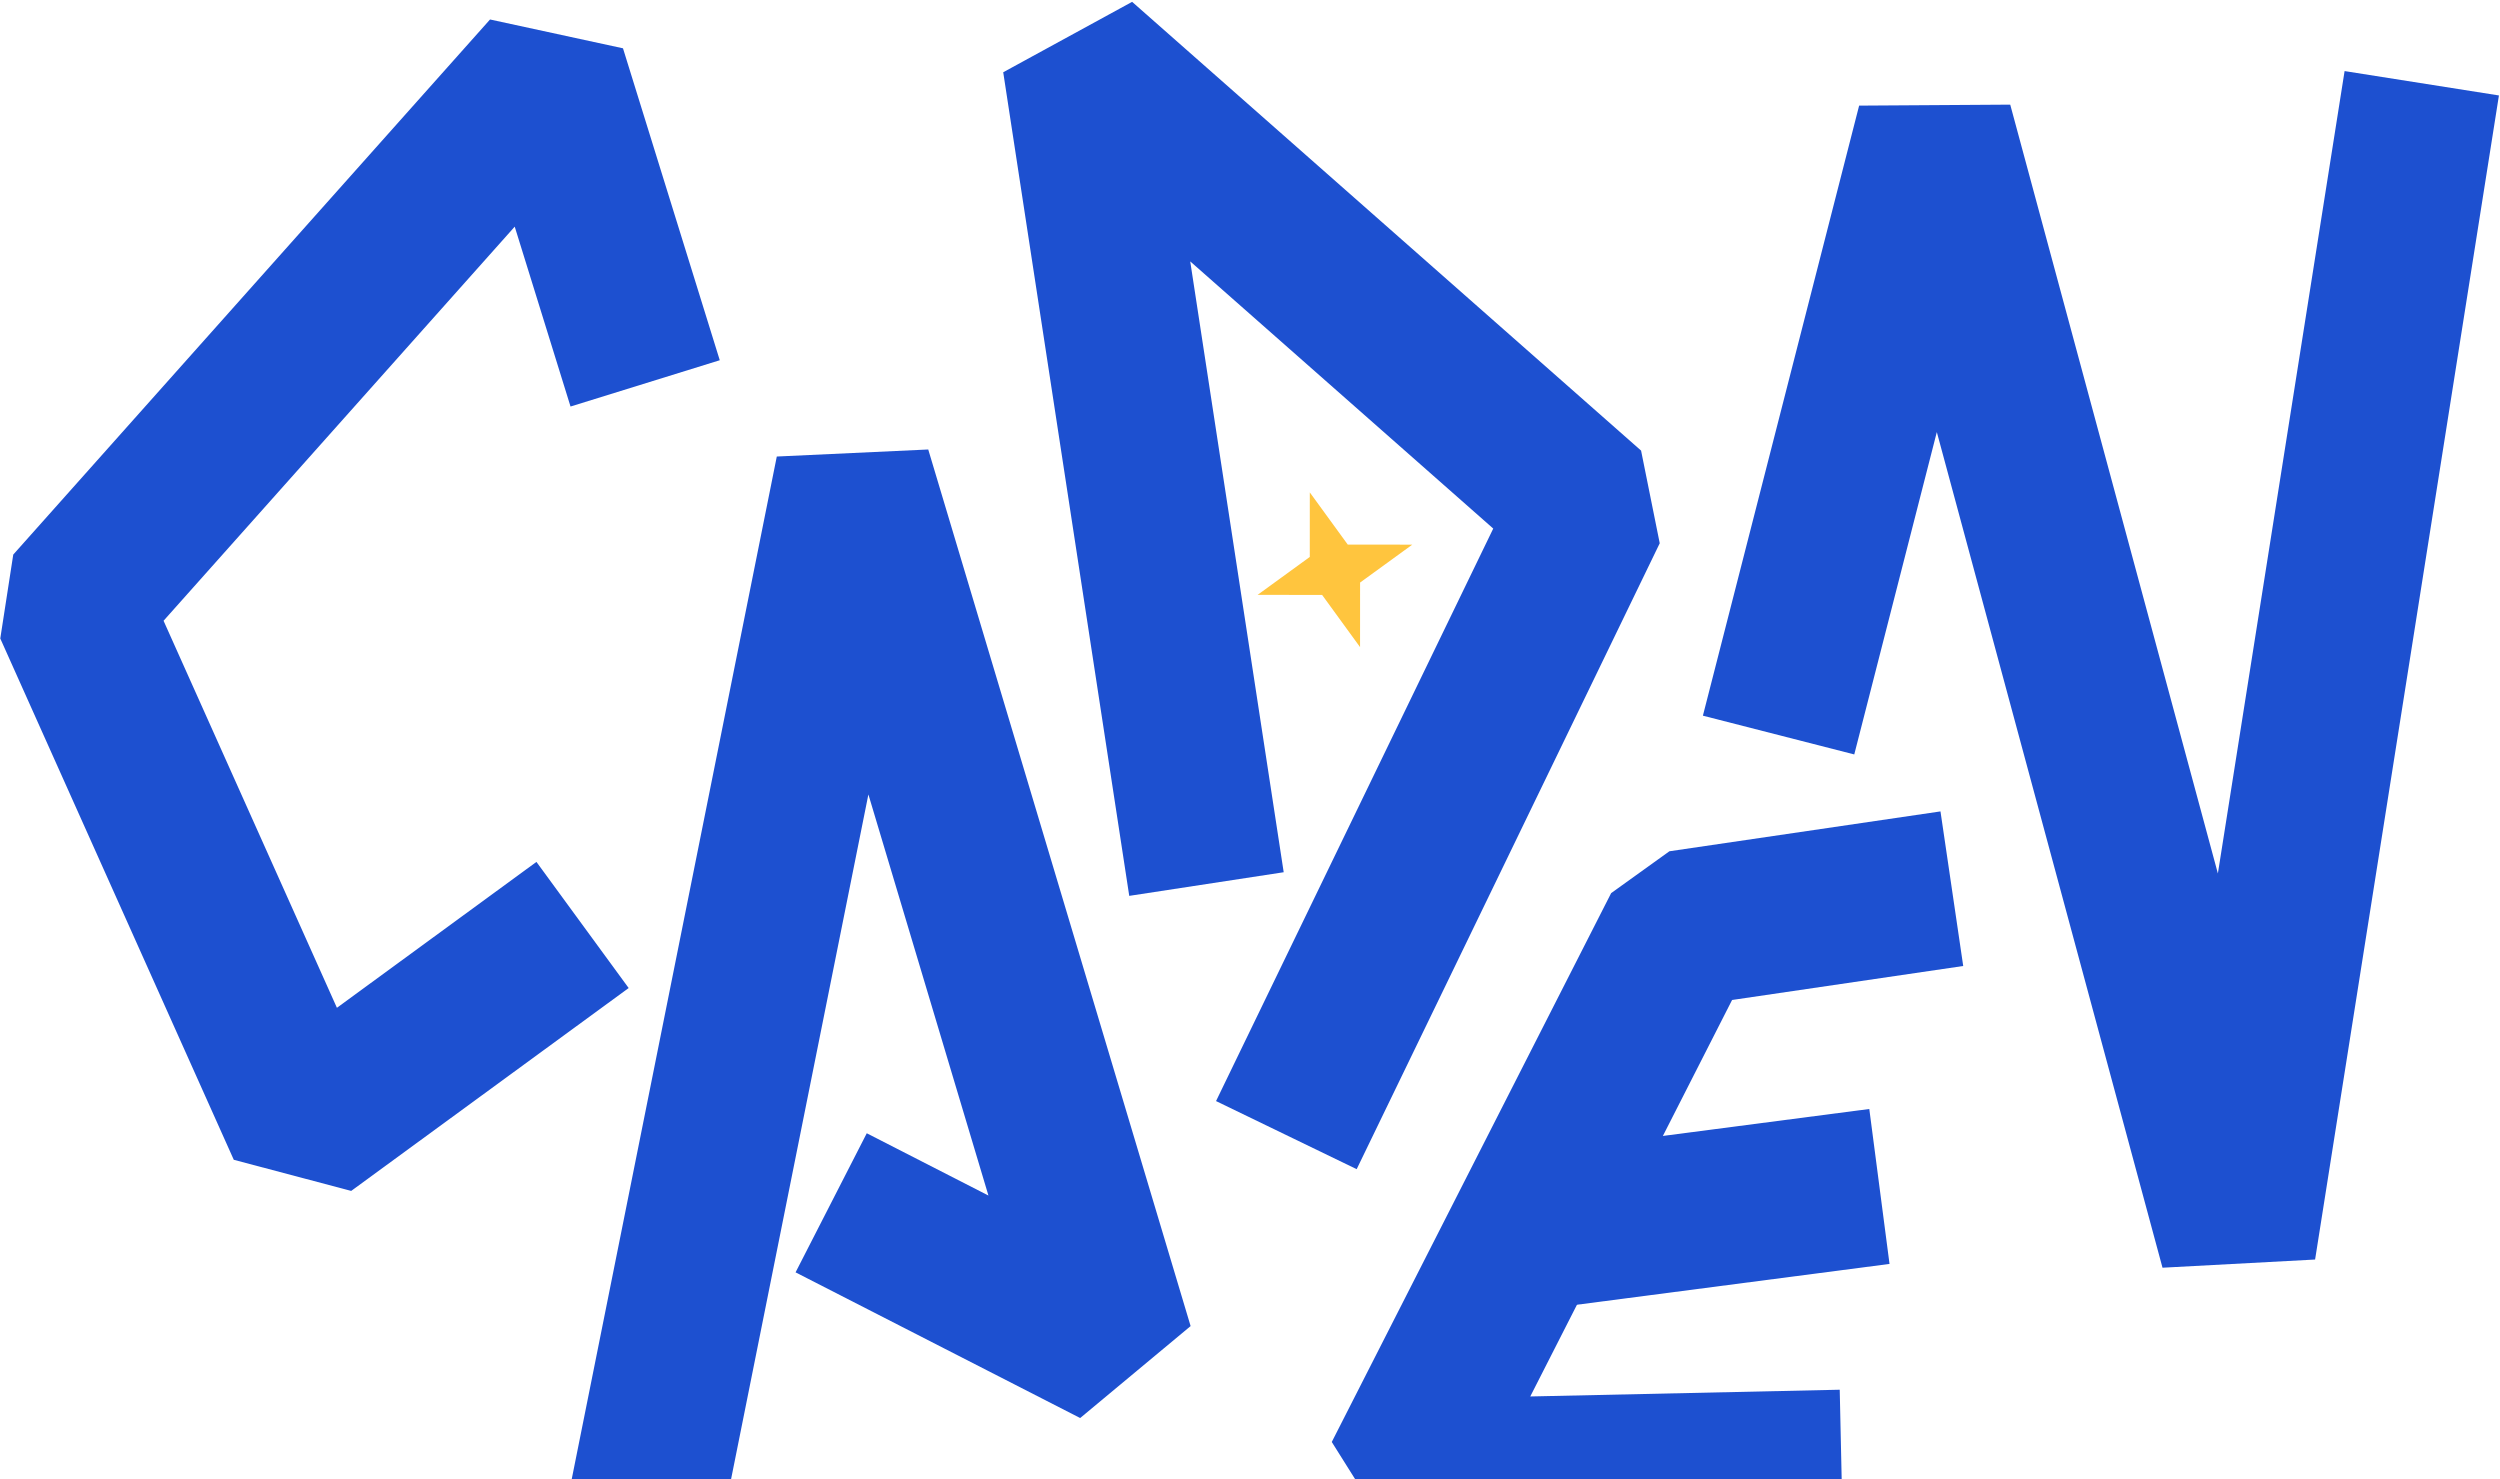
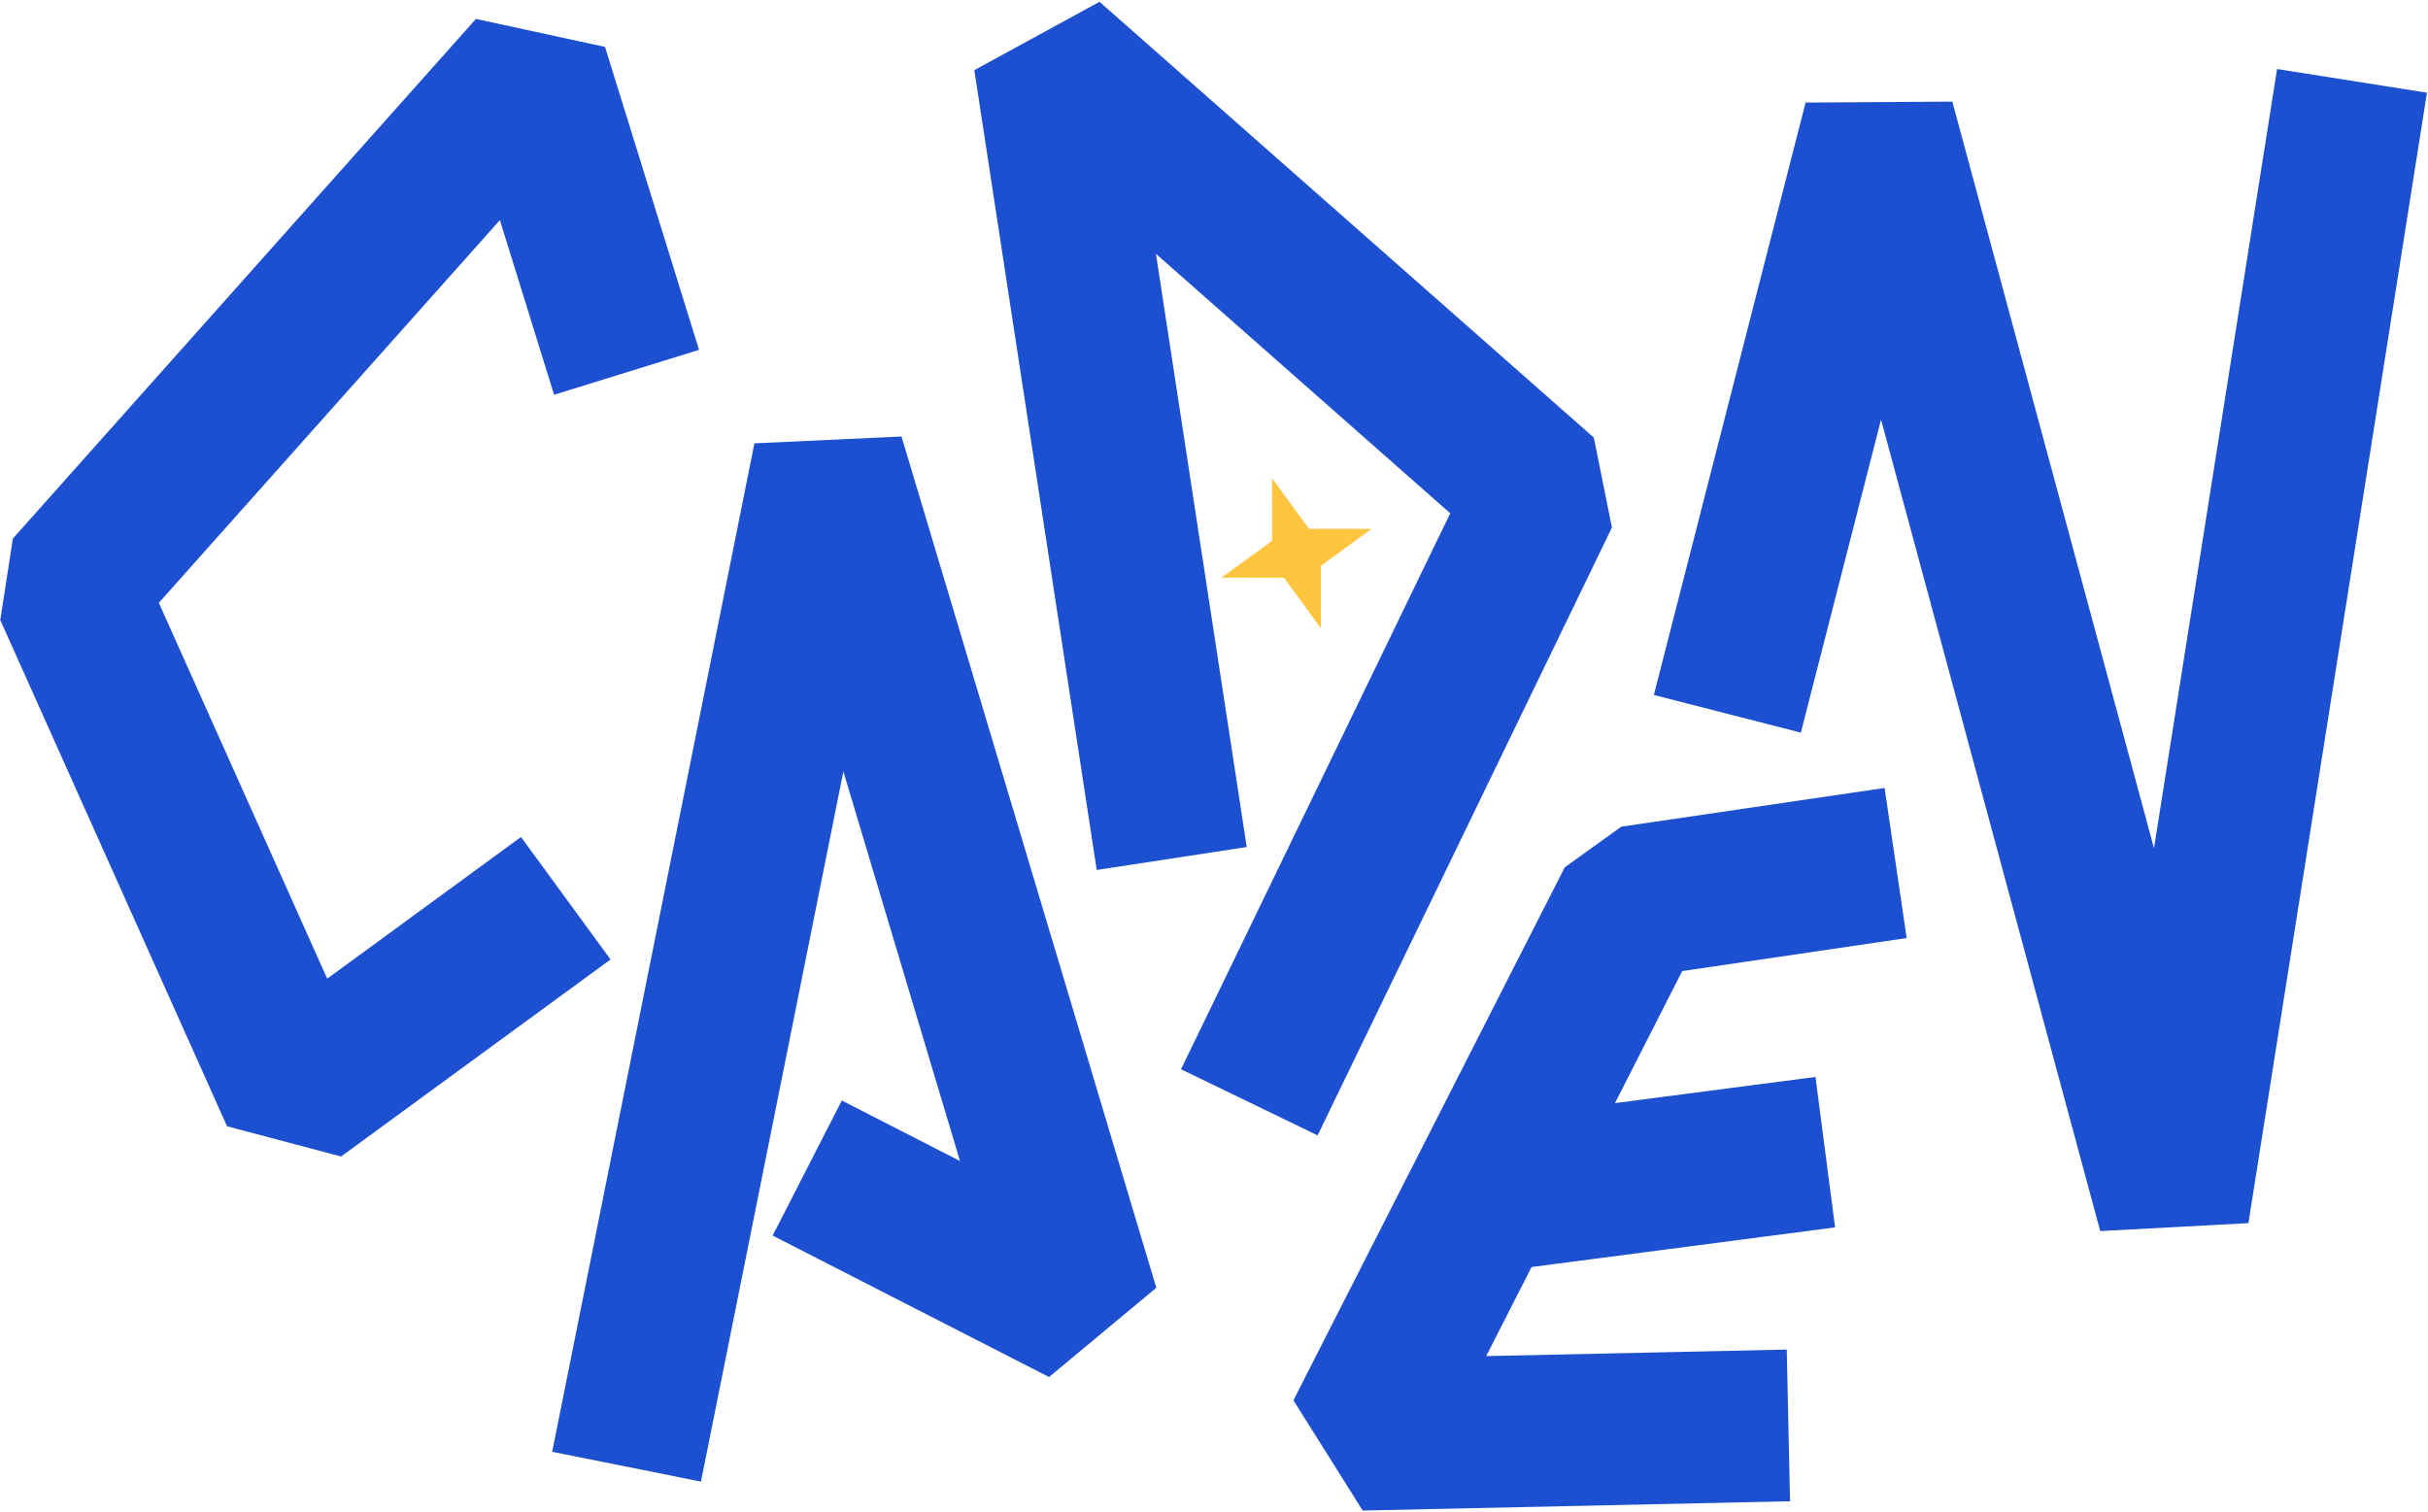
- <svg xmlns="http://www.w3.org/2000/svg" width="800" height="473" viewBox="0 0 800 473" fill="none">
+ <svg xmlns="http://www.w3.org/2000/svg" width="800" height="498" viewBox="0 0 800 498" fill="none">
  <path d="M774.962 26.645L716.138 399.149L619.14 40.002L569.145 235.219" stroke="#1D50D0" stroke-width="50" stroke-linejoin="bevel" />
  <path d="M411.634 363.24L508.613 162.946L345.743 19.341L386.07 282.896" stroke="#1D50D0" stroke-width="50" stroke-linejoin="bevel" />
  <path d="M206.446 483.309L273.086 151.004L357.045 431.515L265.974 384.897" stroke="#1D50D0" stroke-width="50" stroke-linejoin="bevel" />
  <path d="M206.446 122.683L175.477 22.865L22.906 194.098L97.626 360.912L186.415 295.989" stroke="#1D50D0" stroke-width="50" stroke-linejoin="bevel" />
  <path d="M624.591 284.384L537.847 297.139L448.446 472.773L589.258 469.705" stroke="#1D50D0" stroke-width="50" stroke-linejoin="bevel" />
  <path d="M478.118 395.761L601.41 379.665" stroke="#1D50D0" stroke-width="50" stroke-linejoin="bevel" />
  <path d="M419.139 157.569L431.282 174.268L451.934 174.286L435.226 186.42L435.217 207.072L423.074 190.373L402.422 190.364L419.13 178.221L419.139 157.569Z" fill="#FFC53E" />
</svg>
